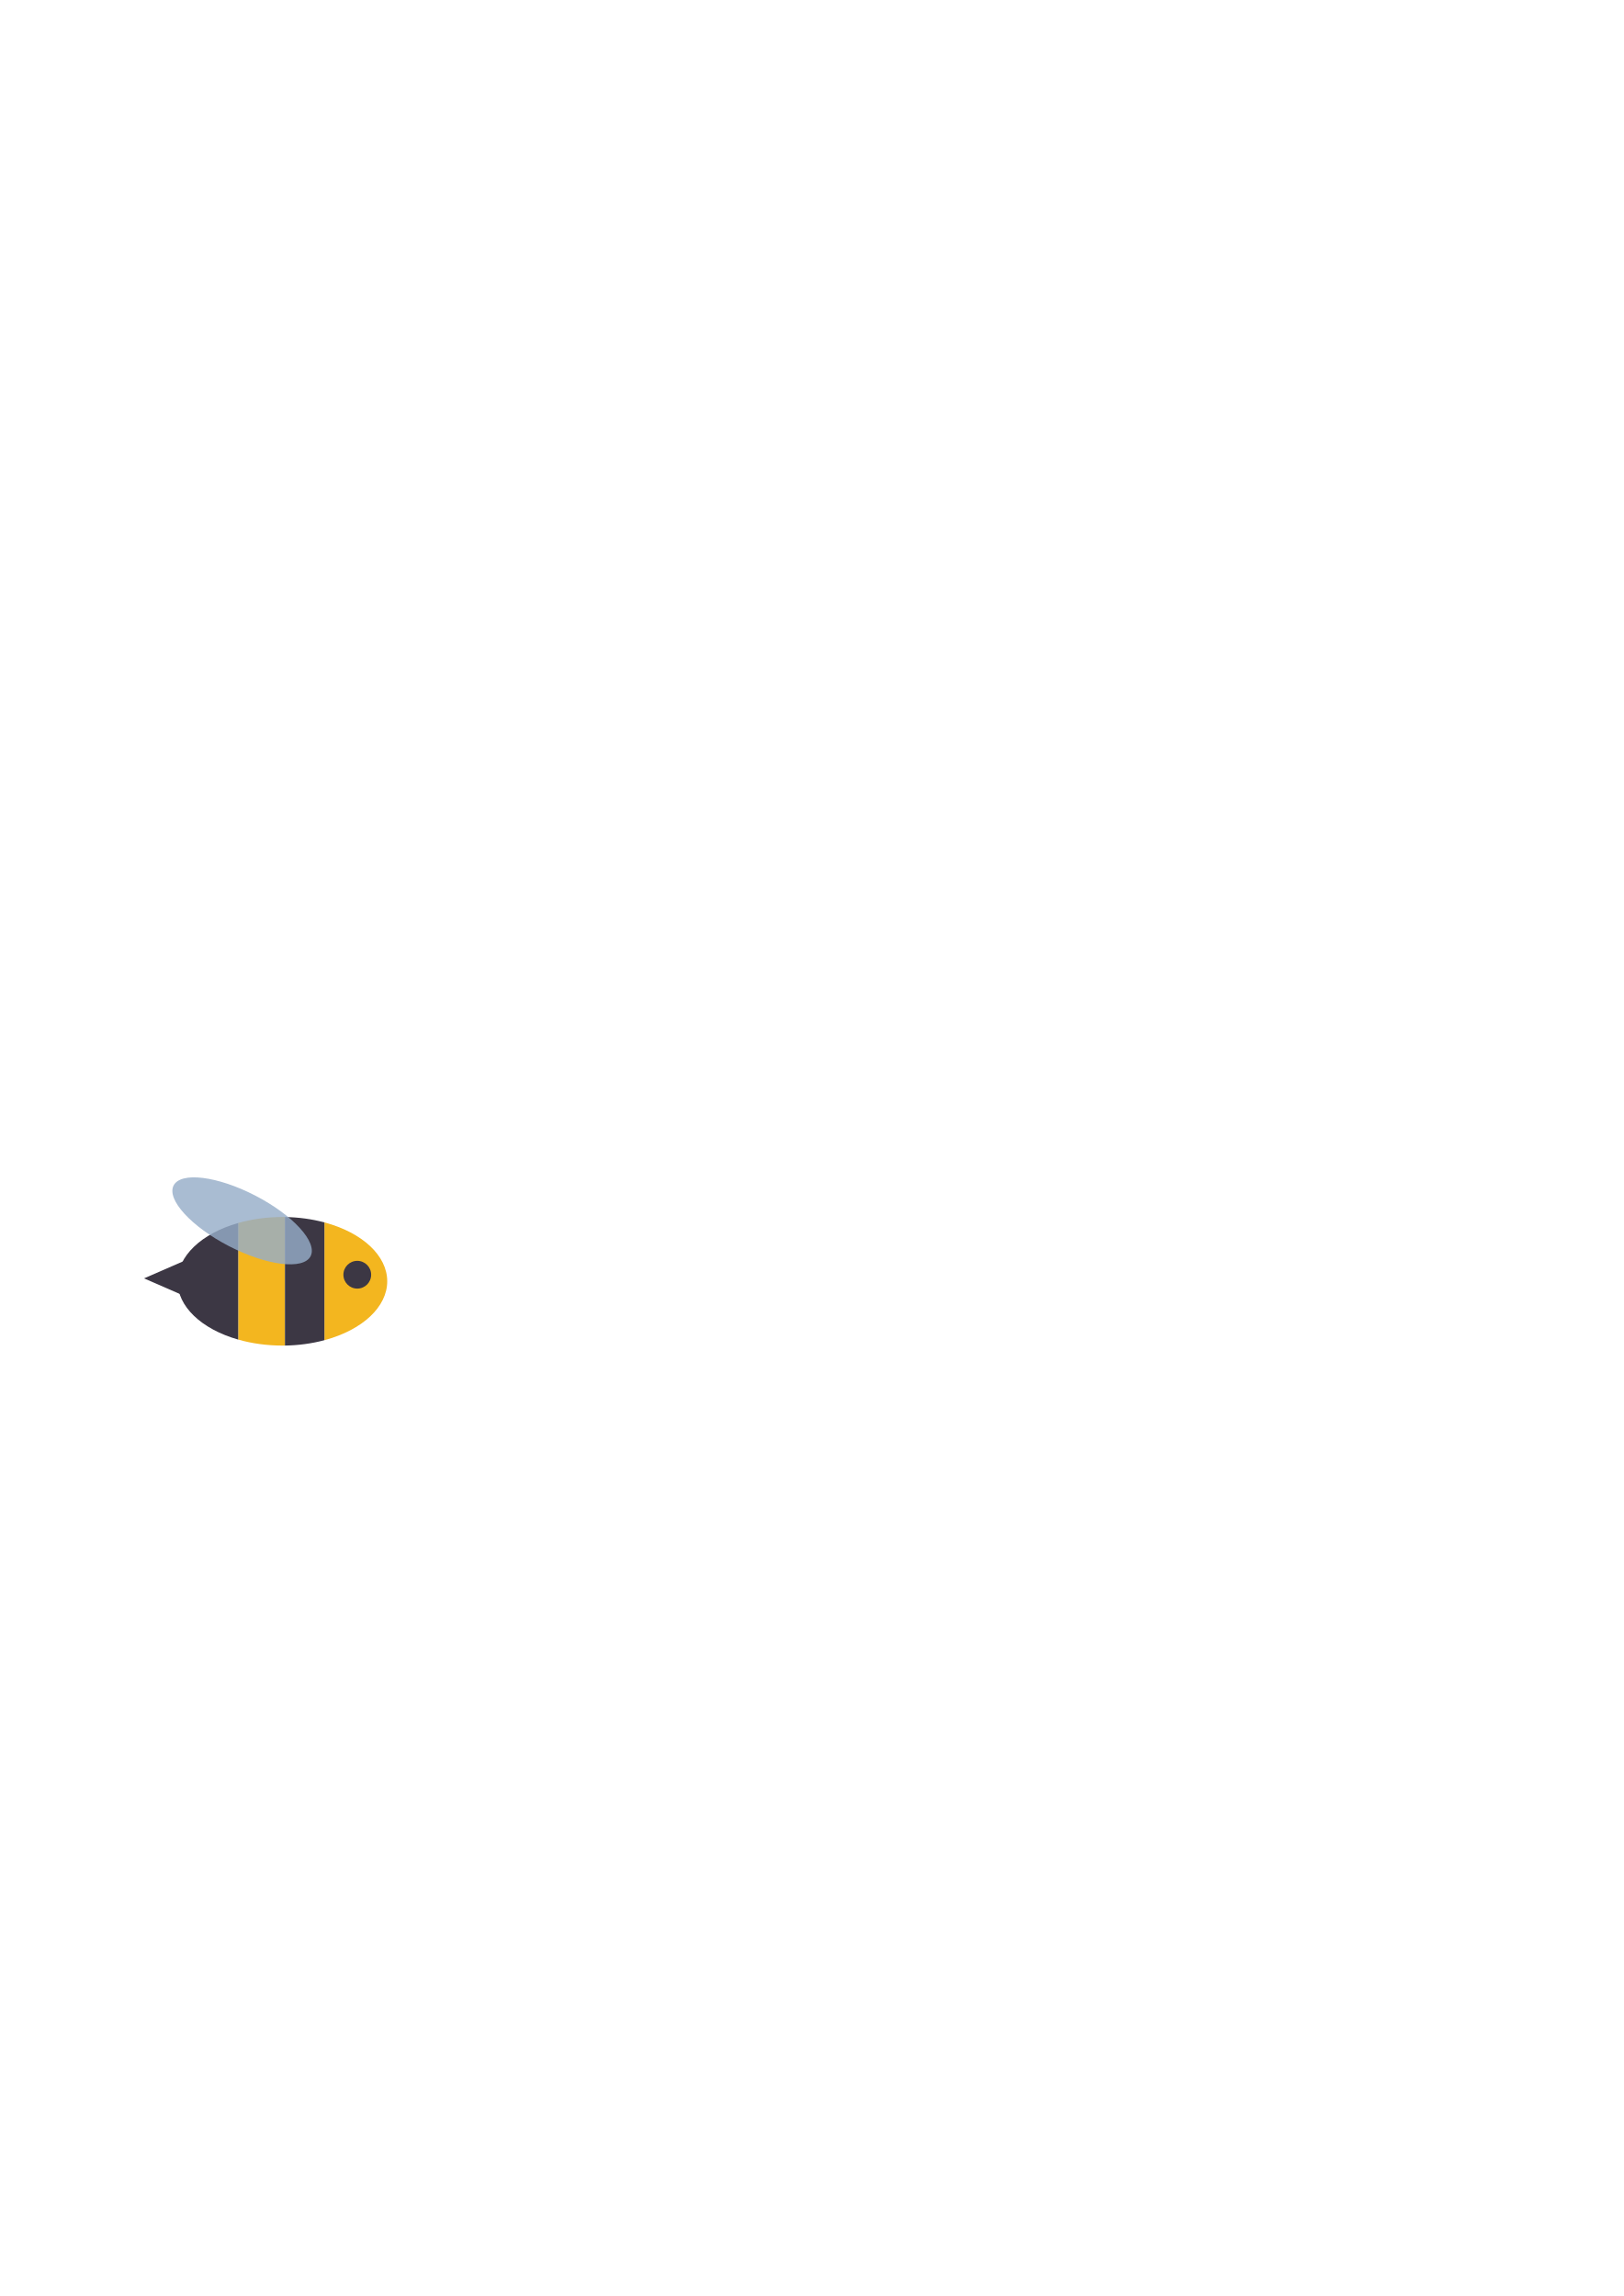
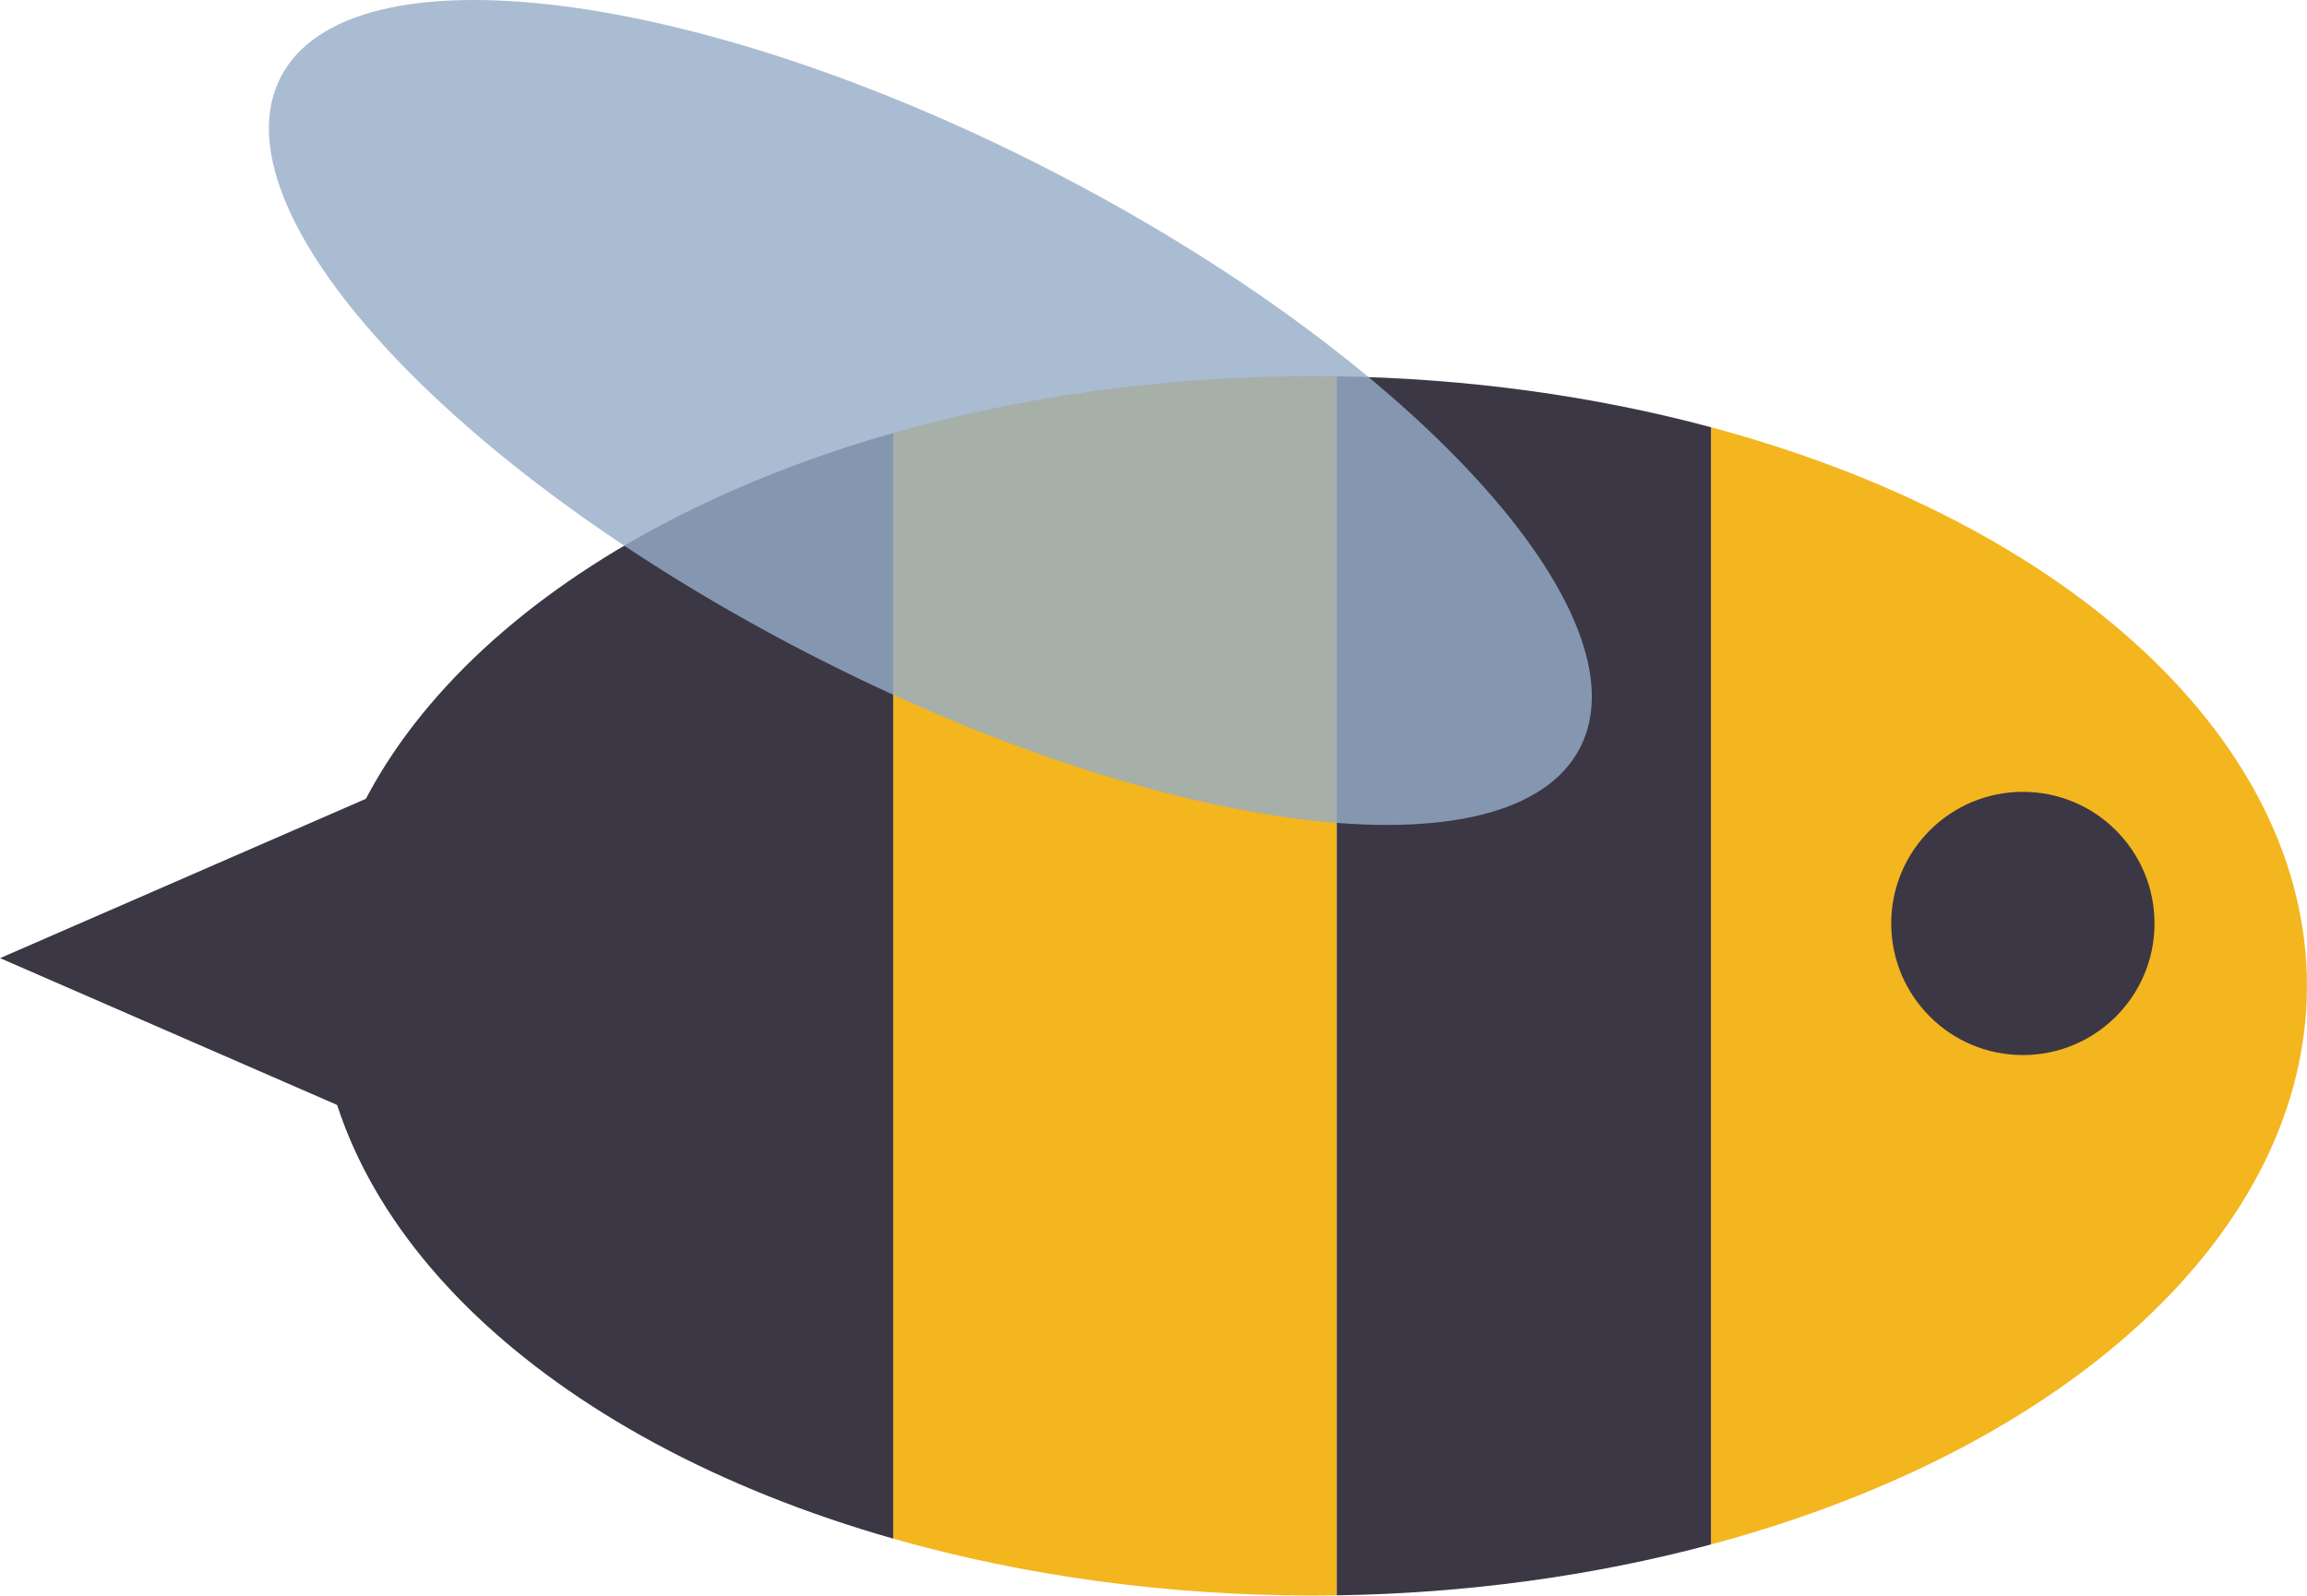
- <svg xmlns="http://www.w3.org/2000/svg" width="210mm" height="297mm" viewBox="0 0 210 297" version="1.1" id="svg8">
+ <svg xmlns="http://www.w3.org/2000/svg" id="svg8" version="1.1" viewBox="0 0 31.456 21.761" height="21.761mm" width="31.456mm">
  <defs id="defs2" />
-   <g id="layer1">
-     <path id="path1402" style="fill:#f3b61f;fill-opacity:1;stroke:none;stroke-width:12.047" d="M 158.572 655.225 A 51.25 31.429 0 0 0 189.285 626.428 A 51.25 31.429 0 0 0 158.572 597.635 L 158.572 655.225 z " transform="scale(0.2645833)" />
-     <path id="path1430" style="fill:#f3b61f;fill-opacity:1;stroke:none;stroke-width:12.047" d="M 139.285 595.01 A 51.25 31.429 0 0 0 138.035 595 A 51.25 31.429 0 0 0 116.428 597.93 L 116.428 654.926 A 51.25 31.429 0 0 0 138.035 657.857 A 51.25 31.429 0 0 0 139.285 657.848 L 139.285 595.01 z " transform="scale(0.2645833)" />
-     <path id="path1428" style="fill:#3c3744;fill-opacity:1;stroke:none;stroke-width:12.047" d="M 139.285 595.01 L 139.285 657.848 A 51.25 31.429 0 0 0 158.572 655.225 L 158.572 597.635 A 51.25 31.429 0 0 0 139.285 595.01 z " transform="scale(0.2645833)" />
-     <path id="path1422" style="fill:#3c3744;fill-opacity:1;stroke:none;stroke-width:12.047" d="M 116.428 654.926 L 116.428 597.93 A 51.25 31.429 0 0 0 86.785 626.428 A 51.25 31.429 0 0 0 116.428 654.926 z " transform="scale(0.2645833)" />
-     <path style="fill:#3c3744;fill-opacity:1;stroke:none;stroke-width:4" id="path1433" d="m 23.571,168.219 -2.472,-1.427 -2.472,-1.427 2.472,-1.427 2.472,-1.427 0,2.855 z" transform="matrix(1.324872,0,0,1,-6.051114,0)" />
-     <ellipse style="fill:#96adc8;fill-opacity:0.816;stroke:none;stroke-width:4" id="path1435" cx="-125.95" cy="100.283" rx="3.685" ry="9.969" transform="rotate(-62.68751)" />
-     <circle style="fill:#3c3744;fill-opacity:1;stroke:none;stroke-width:4" id="path1437" cx="46.208" cy="164.892" r="1.795" />
+   <g transform="translate(-18.62615,-152.2972)" id="layer1">
+     <path transform="scale(0.2645833)" d="m 158.572,655.225 a 51.25,31.429 0 0 0 30.713,-28.797 51.25,31.429 0 0 0 -30.713,-28.793 z" style="fill:#f3b61f;fill-opacity:1;stroke:none;stroke-width:12.047" id="path1402" />
+     <path transform="scale(0.2645833)" d="m 139.285,595.01 a 51.25,31.429 0 0 0 -1.25,-0.01 51.25,31.429 0 0 0 -21.607,2.93 v 56.996 a 51.25,31.429 0 0 0 21.607,2.932 51.25,31.429 0 0 0 1.25,-0.01 z" style="fill:#f3b61f;fill-opacity:1;stroke:none;stroke-width:12.047" id="path1430" />
+     <path transform="scale(0.2645833)" d="m 139.285,595.01 v 62.838 a 51.25,31.429 0 0 0 19.287,-2.623 v -57.59 a 51.25,31.429 0 0 0 -19.287,-2.625 z" style="fill:#3c3744;fill-opacity:1;stroke:none;stroke-width:12.047" id="path1428" />
+     <path transform="scale(0.2645833)" d="m 116.428,654.926 v -56.996 a 51.25,31.429 0 0 0 -29.643,28.498 51.25,31.429 0 0 0 29.643,28.498 z" style="fill:#3c3744;fill-opacity:1;stroke:none;stroke-width:12.047" id="path1422" />
+     <path transform="matrix(1.324872,0,0,1,-6.051114,0)" d="m 23.571,168.219 -2.472,-1.427 -2.472,-1.427 2.472,-1.427 2.472,-1.427 0,2.855 z" id="path1433" style="fill:#3c3744;fill-opacity:1;stroke:none;stroke-width:4" />
+     <ellipse transform="rotate(-62.68751)" ry="9.969" rx="3.685" cy="100.283" cx="-125.95" id="path1435" style="fill:#96adc8;fill-opacity:0.816;stroke:none;stroke-width:4" />
+     <circle r="1.795" cy="164.892" cx="46.208" id="path1437" style="fill:#3c3744;fill-opacity:1;stroke:none;stroke-width:4" />
  </g>
</svg>
